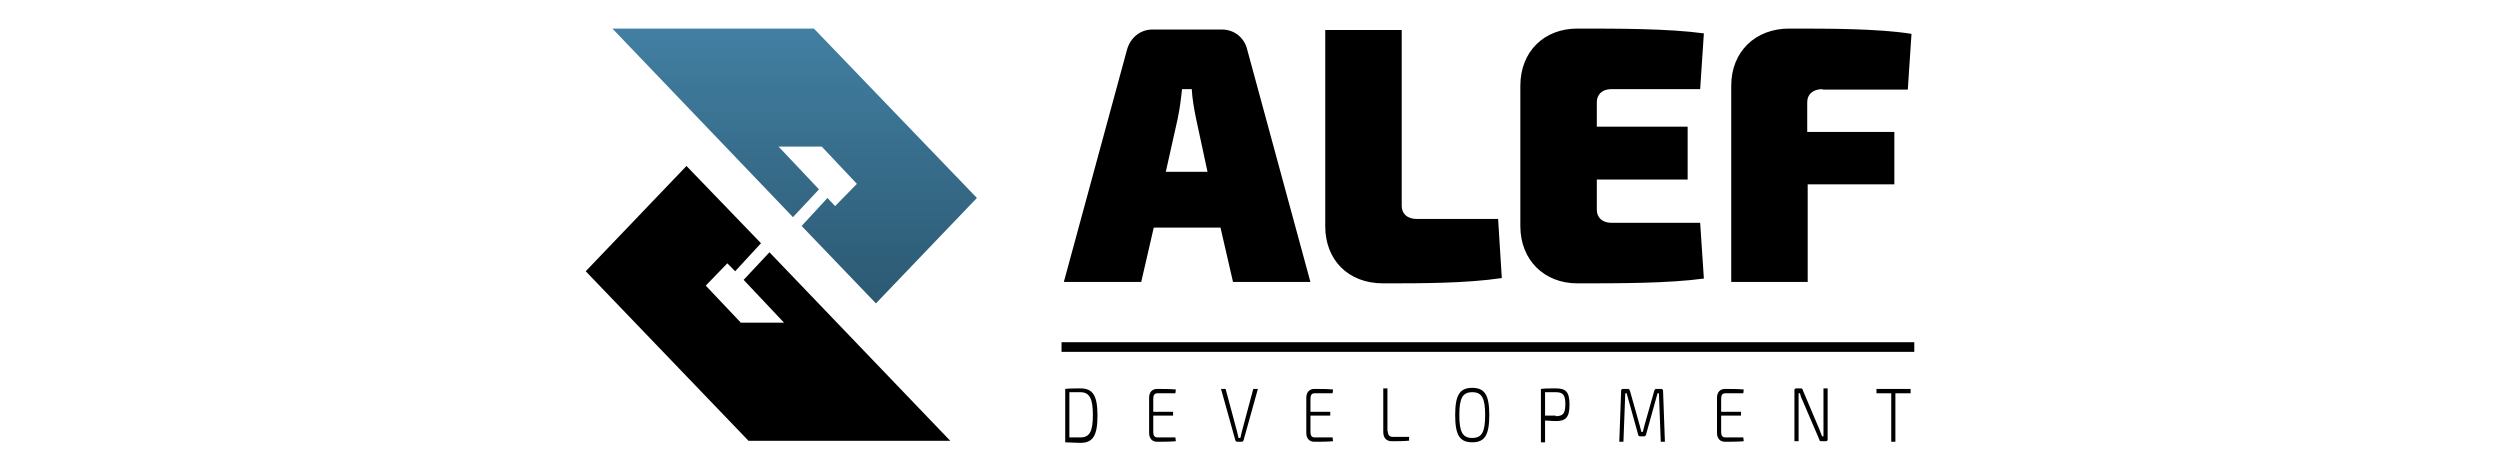
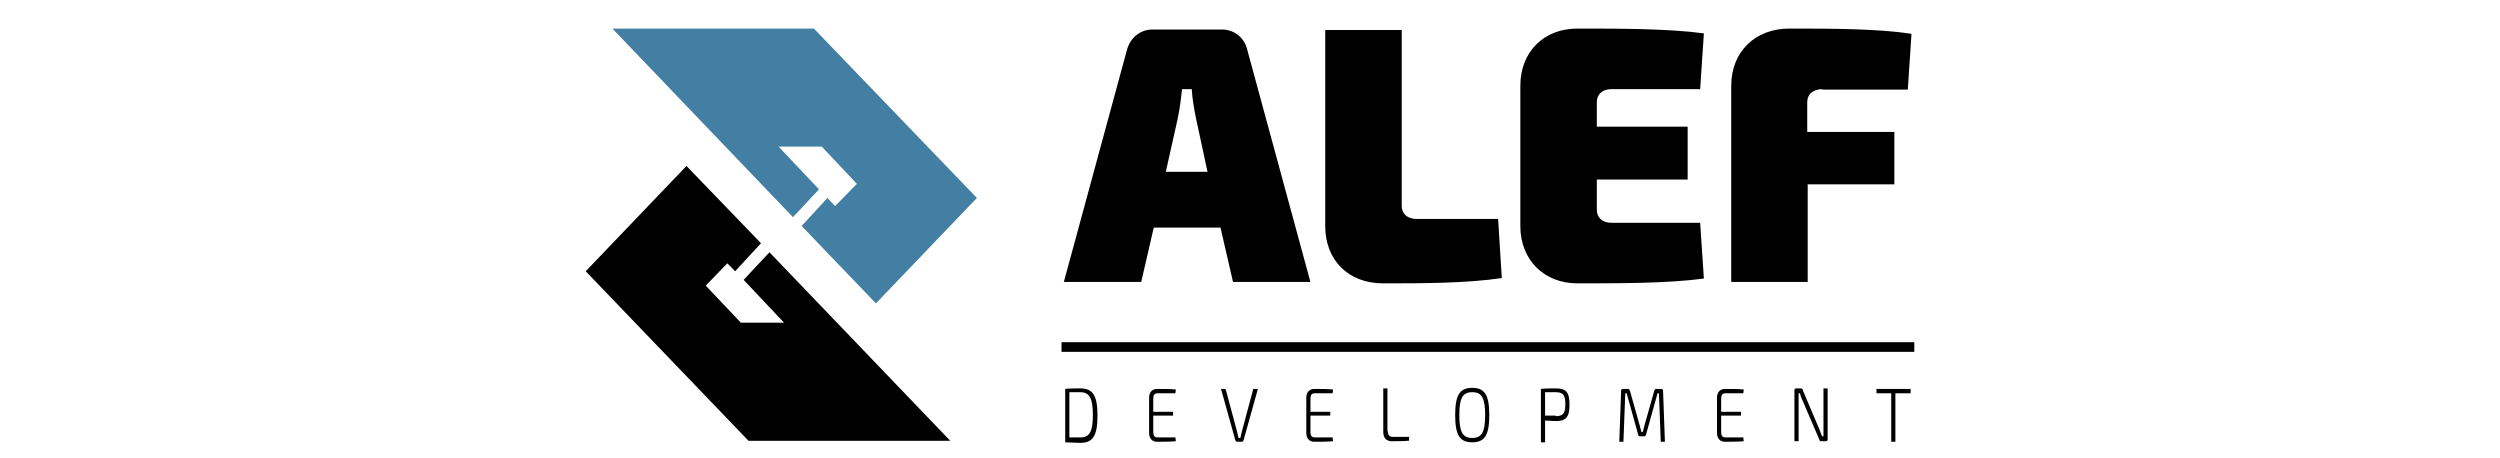
<svg xmlns="http://www.w3.org/2000/svg" width="175" height="32" viewBox="0 0 175 32" fill="none">
  <path d="M41 18.988L48.053 11.618L53.269 17.026L51.461 18.988L50.913 18.432L49.402 19.993L51.861 22.589H54.884L52.054 19.591L53.862 17.66L66.516 30.855H52.395L41 18.988Z" fill="black" />
-   <path d="M68.383 13.857L61.315 21.237L56.114 15.818L57.922 13.857L58.456 14.428L59.982 12.869L57.522 10.26H54.499L57.329 13.255L55.507 15.2L42.867 2H56.974L68.383 13.857Z" fill="url(#paint0_linear_2658:5469)" />
+   <path d="M68.383 13.857L61.315 21.237L56.114 15.818L57.922 13.857L58.456 14.428L59.982 12.869L57.522 10.26H54.499L57.329 13.255L55.507 15.2L42.867 2H56.974L68.383 13.857Z" fill="#427FA2" />
  <path d="M80.763 15.931L79.886 19.734H74.469L78.881 3.514C79.108 2.639 79.822 2.067 80.665 2.067H85.531C86.407 2.067 87.121 2.639 87.316 3.514L91.728 19.734H86.31L85.434 15.931H80.763ZM83.715 8.259C83.585 7.62 83.455 6.879 83.423 6.24H82.741C82.677 6.879 82.579 7.62 82.449 8.259L81.606 12.028H84.526L83.715 8.259Z" fill="black" />
  <path d="M98.12 14.417C98.12 14.956 98.509 15.326 99.158 15.326H104.867L105.127 19.465C102.596 19.835 99.612 19.835 96.822 19.835C94.356 19.835 92.767 18.186 92.767 15.831V2.101H98.12V14.417Z" fill="black" />
  <path d="M119.271 19.498C116.805 19.835 113.366 19.835 110.414 19.835C108.078 19.835 106.424 18.186 106.424 15.83V6.004C106.424 3.615 108.078 2 110.414 2C113.334 2 116.805 2 119.271 2.337L119.011 6.24H112.782C112.166 6.24 111.777 6.61 111.777 7.149V8.865H118.135V12.566H111.777V14.686C111.777 15.225 112.166 15.595 112.782 15.595H119.011L119.271 19.498Z" fill="black" />
  <path d="M127.577 6.24C126.895 6.24 126.506 6.61 126.506 7.149V9.235H132.605V12.903H126.538V19.734H121.186V6.004C121.186 3.615 122.873 2 125.241 2C128.063 2 131.47 2 133.805 2.37L133.546 6.274H127.577V6.24Z" fill="black" />
  <path d="M74.565 27.226C74.888 27.188 75.243 27.188 75.63 27.188C76.501 27.188 76.824 27.683 76.824 29.094C76.824 30.504 76.501 31 75.63 31C75.211 31 74.856 30.962 74.565 30.962V27.226ZM74.856 30.619C75.082 30.619 75.34 30.619 75.63 30.619C76.276 30.619 76.501 30.199 76.501 29.056C76.501 27.912 76.276 27.455 75.63 27.455C75.34 27.455 75.082 27.455 74.856 27.455V30.619Z" fill="black" />
  <path d="M82.309 30.885C81.889 30.923 81.406 30.923 80.986 30.923C80.663 30.923 80.438 30.695 80.438 30.313V27.835C80.438 27.454 80.663 27.225 80.986 27.225C81.438 27.225 81.889 27.225 82.309 27.264L82.277 27.53H81.018C80.825 27.53 80.728 27.645 80.728 27.912V28.826H82.115V29.093H80.728V30.237C80.728 30.504 80.825 30.618 81.018 30.618H82.277L82.309 30.885Z" fill="black" />
  <path d="M87.052 30.809C87.019 30.885 86.987 30.923 86.923 30.923H86.6C86.535 30.923 86.503 30.885 86.471 30.809L85.471 27.225H85.793L86.6 30.237C86.632 30.39 86.665 30.504 86.697 30.656H86.826C86.858 30.542 86.89 30.39 86.923 30.237L87.729 27.225H88.052L87.052 30.809Z" fill="black" />
  <path d="M93.313 30.885C92.893 30.923 92.409 30.923 91.99 30.923C91.667 30.923 91.441 30.695 91.441 30.313V27.835C91.441 27.454 91.667 27.225 91.99 27.225C92.442 27.225 92.893 27.225 93.313 27.264L93.281 27.53H92.022C91.829 27.53 91.732 27.645 91.732 27.912V28.826H93.119V29.093H91.732V30.237C91.732 30.504 91.829 30.618 92.022 30.618H93.281L93.313 30.885Z" fill="black" />
  <path d="M97.152 30.199C97.152 30.466 97.281 30.58 97.474 30.58H98.636V30.847C98.249 30.885 97.829 30.885 97.41 30.885C97.023 30.885 96.829 30.618 96.829 30.237V27.187H97.12V30.199H97.152Z" fill="black" />
  <path d="M104.25 29.055C104.25 30.466 103.927 30.961 103.056 30.961C102.185 30.961 101.862 30.466 101.862 29.055C101.862 27.645 102.185 27.149 103.056 27.149C103.927 27.149 104.25 27.645 104.25 29.055ZM102.153 29.055C102.153 30.237 102.379 30.656 103.056 30.656C103.734 30.656 103.96 30.237 103.96 29.055C103.96 27.873 103.734 27.454 103.056 27.454C102.379 27.454 102.153 27.873 102.153 29.055Z" fill="black" />
  <path d="M107.864 27.225C108.187 27.187 108.413 27.187 108.897 27.187C109.607 27.187 109.865 27.416 109.865 28.331C109.865 29.208 109.607 29.475 108.929 29.475C108.606 29.475 108.348 29.436 108.155 29.436V30.961H107.864V27.225ZM108.897 29.131C109.381 29.131 109.574 28.979 109.574 28.293C109.574 27.645 109.413 27.454 108.897 27.454C108.606 27.454 108.316 27.454 108.155 27.454V29.093H108.897V29.131Z" fill="black" />
  <path d="M116.286 27.225C116.383 27.225 116.415 27.302 116.415 27.378L116.544 30.923H116.254L116.125 27.53H116.028L115.221 30.428C115.189 30.504 115.157 30.542 115.092 30.542H114.802C114.737 30.542 114.673 30.504 114.673 30.428L113.866 27.53H113.769L113.64 30.923H113.35L113.479 27.378C113.479 27.264 113.511 27.225 113.608 27.225H113.963C114.027 27.225 114.059 27.264 114.092 27.34L114.769 29.741C114.802 29.894 114.866 30.084 114.898 30.237H114.995C115.027 30.084 115.092 29.894 115.124 29.741L115.802 27.34C115.834 27.264 115.866 27.225 115.931 27.225H116.286Z" fill="black" />
  <path d="M122.062 30.885C121.642 30.923 121.158 30.923 120.739 30.923C120.416 30.923 120.19 30.695 120.19 30.313V27.835C120.19 27.454 120.416 27.225 120.739 27.225C121.191 27.225 121.642 27.225 122.062 27.264L122.03 27.53H120.771C120.578 27.53 120.481 27.645 120.481 27.912V28.826H121.868V29.093H120.481V30.237C120.481 30.504 120.578 30.618 120.771 30.618H122.03L122.062 30.885Z" fill="black" />
  <path d="M127.934 30.733C127.934 30.847 127.901 30.885 127.804 30.885H127.482C127.417 30.885 127.353 30.847 127.353 30.771L126.159 27.988C126.094 27.873 126.03 27.683 125.998 27.53H125.901C125.901 27.683 125.901 27.835 125.901 27.988V30.885H125.61V27.34C125.61 27.225 125.643 27.187 125.739 27.187H126.062C126.127 27.187 126.191 27.225 126.191 27.302L127.353 30.046C127.417 30.199 127.482 30.39 127.546 30.542H127.643C127.643 30.351 127.643 30.199 127.643 30.008V27.187H127.934V30.733Z" fill="black" />
  <path d="M132.677 27.53V30.923H132.387V27.53H131.354V27.225H133.742V27.53H132.677Z" fill="black" />
  <path d="M134 23.955H74.307V24.63H134V23.955Z" fill="black" />
  <defs>
    <linearGradient id="paint0_linear_2658:5469" x1="55.621" y1="21.234" x2="55.621" y2="2.004" gradientUnits="userSpaceOnUse">
      <stop stop-color="#2B5972" />
      <stop offset="1" stop-color="#427FA2" />
    </linearGradient>
  </defs>
</svg>
